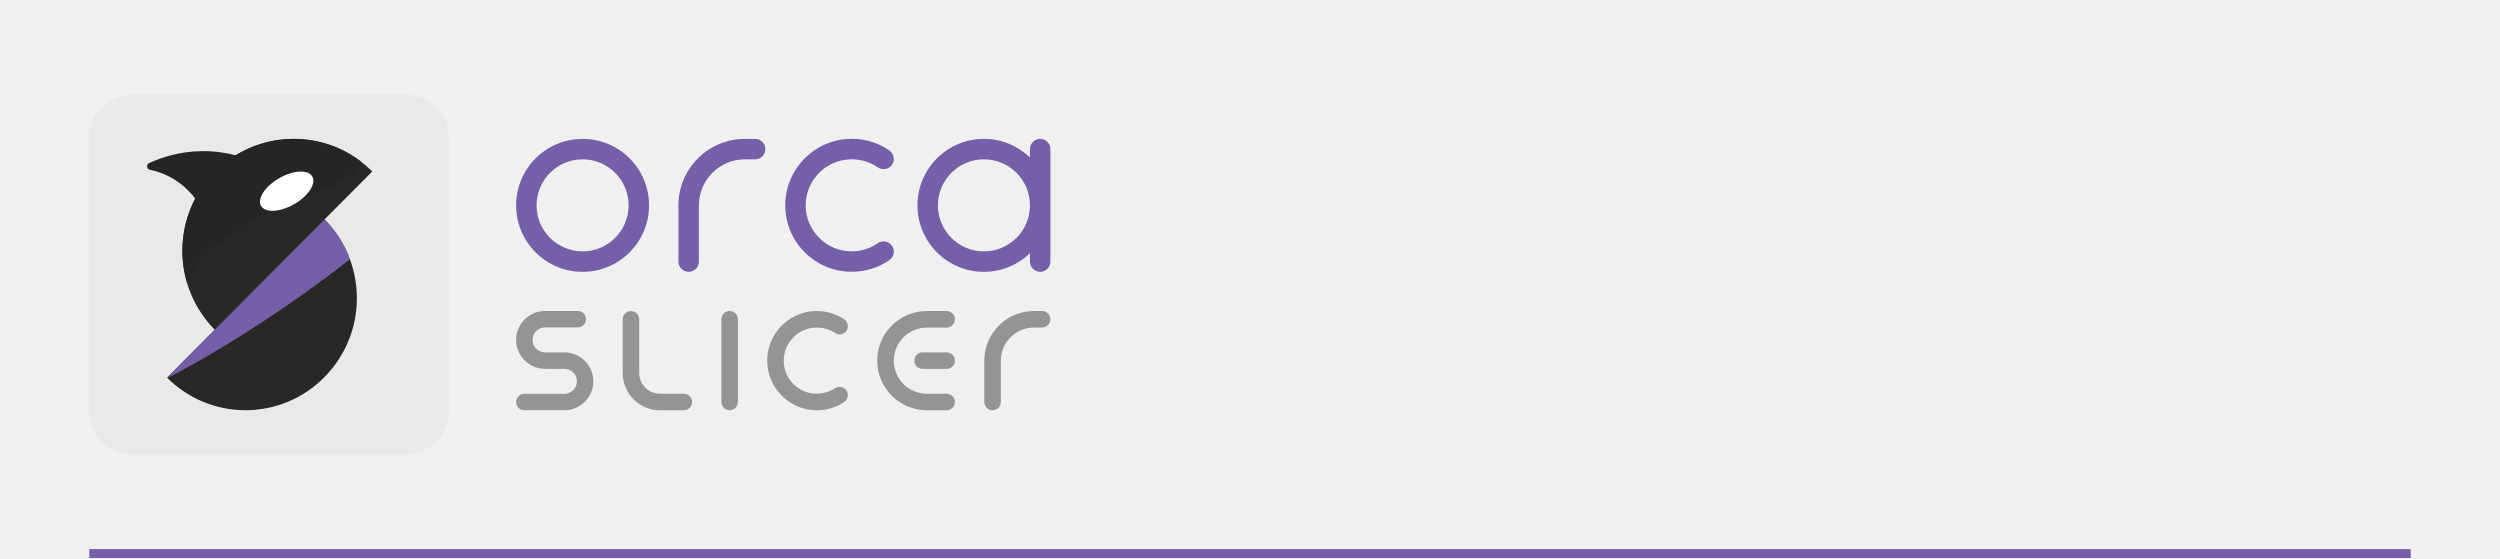
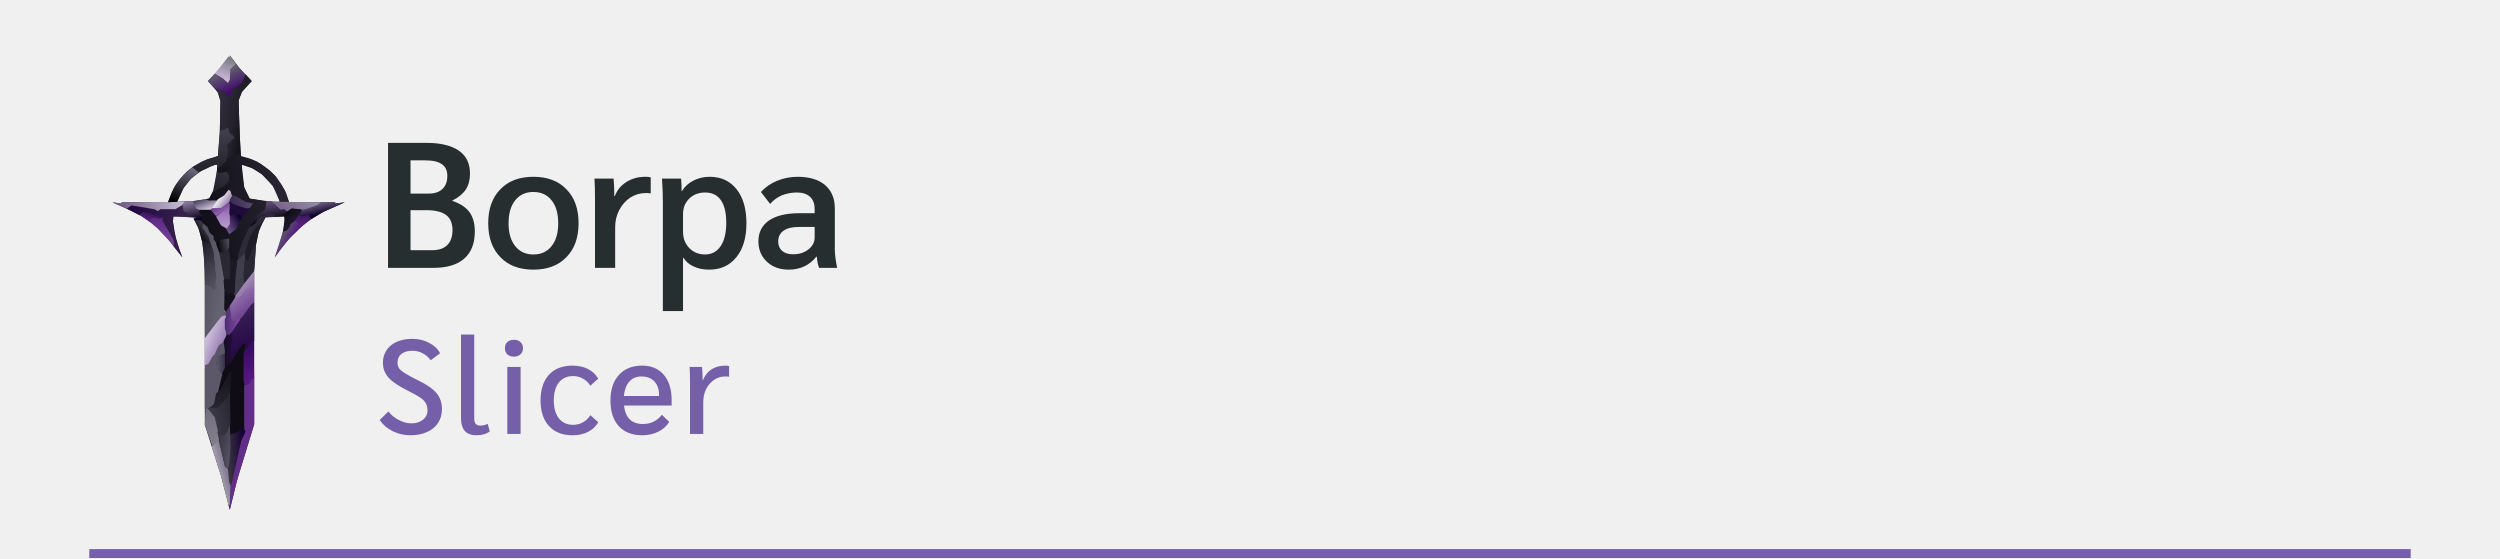
- <svg xmlns="http://www.w3.org/2000/svg" id="a" width="560" height="125" viewBox="0 0 560 125">
-   <rect id="b" x="20" y="123" width="520" height="2" style="fill:#745FA8;" />
-   <g id="c">
-     <g id="d">
-       <rect x="20" y="21.22" width="80.56" height="80.56" rx="9.64" ry="9.64" style="fill:#e9e9e9;" />
-     </g>
+ <svg xmlns="http://www.w3.org/2000/svg" width="560" height="125" viewBox="0 0 560 125">
+   <defs>
+     <linearGradient id="b0" gradientUnits="userSpaceOnUse" x1="546" y1="460" x2="301" y2="486">
+       <stop offset="0" style="stop-color:#282531" />
+       <stop offset="1" style="stop-color:#110F18" />
+     </linearGradient>
+     <linearGradient id="b1" gradientUnits="userSpaceOnUse" x1="365" y1="765" x2="284" y2="753">
+       <stop offset="0" style="stop-color:#666372" />
+       <stop offset="1" style="stop-color:#545260" />
+     </linearGradient>
+     <linearGradient id="b2" gradientUnits="userSpaceOnUse" x1="344" y1="156" x2="422" y2="169">
+       <stop offset="0" style="stop-color:#312C3C" />
+       <stop offset="1" style="stop-color:#1F1D26" />
+     </linearGradient>
+     <linearGradient id="b3" gradientUnits="userSpaceOnUse" x1="403" y1="833" x2="445" y2="938">
+       <stop offset="0" style="stop-color:#371E53" />
+       <stop offset="1" style="stop-color:#270947" />
+     </linearGradient>
+     <linearGradient id="b4" gradientUnits="userSpaceOnUse" x1="237" y1="527" x2="68" y2="528">
+       <stop offset="0" style="stop-color:#37234C" />
+       <stop offset="1" style="stop-color:#230742" />
+     </linearGradient>
+     <linearGradient id="b5" gradientUnits="userSpaceOnUse" x1="342" y1="370" x2="342" y2="248">
+       <stop offset="0" style="stop-color:#25242D" />
+       <stop offset="1" style="stop-color:#403E4B" />
+     </linearGradient>
+     <linearGradient id="b6" gradientUnits="userSpaceOnUse" x1="311" y1="905" x2="355" y2="923">
+       <stop offset="0" style="stop-color:#CABCD8" />
+       <stop offset="1" style="stop-color:#9F82B8" />
+     </linearGradient>
+     <linearGradient id="b7" gradientUnits="userSpaceOnUse" x1="363" y1="58" x2="390" y2="119">
+       <stop offset="0" style="stop-color:#625C70" />
+       <stop offset="1" style="stop-color:#410B6B" />
+     </linearGradient>
+     <linearGradient id="b8" gradientUnits="userSpaceOnUse" x1="404" y1="783" x2="435" y2="824">
+       <stop offset="0" style="stop-color:#8E6BAA" />
+       <stop offset="1" style="stop-color:#704791" />
+     </linearGradient>
+     <linearGradient id="b9" gradientUnits="userSpaceOnUse" x1="327" y1="1165" x2="388" y2="1153">
+       <stop offset="0" style="stop-color:#3A3845" />
+       <stop offset="1" style="stop-color:#2A2833" />
+     </linearGradient>
+     <linearGradient id="b10" gradientUnits="userSpaceOnUse" x1="371" y1="1277" x2="427" y2="1272">
+       <stop offset="0" style="stop-color:#393542" />
+       <stop offset="1" style="stop-color:#170035" />
+     </linearGradient>
+     <linearGradient id="b11" gradientUnits="userSpaceOnUse" x1="345" y1="1332" x2="367" y2="1326">
+       <stop offset="0" style="stop-color:#A09BAC" />
+       <stop offset="1" style="stop-color:#837D8F" />
+     </linearGradient>
+     <linearGradient id="b12" gradientUnits="userSpaceOnUse" x1="464" y1="1039" x2="420" y2="944">
+       <stop offset="0" style="stop-color:#571982" />
+       <stop offset="1" style="stop-color:#350C60" />
+     </linearGradient>
+     <linearGradient id="b13" gradientUnits="userSpaceOnUse" x1="220" y1="467" x2="34" y2="506">
+       <stop offset="0" style="stop-color:#C0B8CE" />
+       <stop offset="1" style="stop-color:#725C88" />
+     </linearGradient>
+     <linearGradient id="b14" gradientUnits="userSpaceOnUse" x1="376" y1="273" x2="414" y2="278">
+       <stop offset="0" style="stop-color:#26242F" />
+       <stop offset="1" style="stop-color:#15141C" />
+     </linearGradient>
+     <linearGradient id="b15" gradientUnits="userSpaceOnUse" x1="250" y1="367" x2="204" y2="474">
+       <stop offset="0" style="stop-color:#6A6676" />
+       <stop offset="1" style="stop-color:#000003" />
+     </linearGradient>
+     <linearGradient id="b16" gradientUnits="userSpaceOnUse" x1="348" y1="1232" x2="291" y2="1156">
+       <stop offset="0" style="stop-color:#837E8E" />
+       <stop offset="1" style="stop-color:#74707F" />
+     </linearGradient>
+     <linearGradient id="b17" gradientUnits="userSpaceOnUse" x1="660" y1="484" x2="667" y2="515">
+       <stop offset="0" style="stop-color:#605175" />
+       <stop offset="1" style="stop-color:#0E002A" />
+     </linearGradient>
+     <linearGradient id="b18" gradientUnits="userSpaceOnUse" x1="384" y1="1260" x2="342" y2="1253">
+       <stop offset="0" style="stop-color:#54505F" />
+       <stop offset="1" style="stop-color:#373643" />
+     </linearGradient>
+     <linearGradient id="b19" gradientUnits="userSpaceOnUse" x1="614" y1="449" x2="566" y2="513">
+       <stop offset="0" style="stop-color:#9189A3" />
+       <stop offset="1" style="stop-color:#79648C" />
+     </linearGradient>
+     <linearGradient id="b20" gradientUnits="userSpaceOnUse" x1="361" y1="1128" x2="353" y2="1033">
+       <stop offset="0" style="stop-color:#272631" />
+       <stop offset="1" style="stop-color:#16141D" />
+     </linearGradient>
+     <linearGradient id="b21" gradientUnits="userSpaceOnUse" x1="341" y1="730" x2="291" y2="679">
+       <stop offset="0" style="stop-color:#52505D" />
+       <stop offset="1" style="stop-color:#383644" />
+     </linearGradient>
+     <linearGradient id="b22" gradientUnits="userSpaceOnUse" x1="504" y1="477" x2="515" y2="533">
+       <stop offset="0" style="stop-color:#5D4B73" />
+       <stop offset="1" style="stop-color:#0E0A1A" />
+     </linearGradient>
+     <linearGradient id="b23" gradientUnits="userSpaceOnUse" x1="380" y1="16" x2="358" y2="80">
+       <stop offset="0" style="stop-color:#7D7F87" />
+       <stop offset="1" style="stop-color:#C8B4D7" />
+     </linearGradient>
+     <linearGradient id="b24" gradientUnits="userSpaceOnUse" x1="582" y1="589" x2="554" y2="574">
+       <stop offset="0" style="stop-color:#591C84" />
+       <stop offset="1" style="stop-color:#5A4F6D" />
+     </linearGradient>
+     <linearGradient id="b25" gradientUnits="userSpaceOnUse" x1="253" y1="474" x2="267" y2="533">
+       <stop offset="0" style="stop-color:#89789C" />
+       <stop offset="1" style="stop-color:#09001B" />
+     </linearGradient>
+     <linearGradient id="b26" gradientUnits="userSpaceOnUse" x1="586" y1="537" x2="561" y2="512">
+       <stop offset="0" style="stop-color:#1E1A29" />
+       <stop offset="1" style="stop-color:#100C1B" />
+     </linearGradient>
+     <linearGradient id="b27" gradientUnits="userSpaceOnUse" x1="163" y1="604" x2="163" y2="528">
+       <stop offset="0" style="stop-color:#78419A" />
+       <stop offset="1" style="stop-color:#5E2B84" />
+     </linearGradient>
+     <linearGradient id="b28" gradientUnits="userSpaceOnUse" x1="388" y1="945" x2="363" y2="947">
+       <stop offset="0" style="stop-color:#210D3C" />
+       <stop offset="1" style="stop-color:#170F24" />
+     </linearGradient>
+     <linearGradient id="b29" gradientUnits="userSpaceOnUse" x1="369" y1="385" x2="333" y2="433">
+       <stop offset="0" style="stop-color:#312F3A" />
+       <stop offset="1" style="stop-color:#22202A" />
+     </linearGradient>
+     <linearGradient id="b30" gradientUnits="userSpaceOnUse" x1="407" y1="860" x2="367" y2="860">
+       <stop offset="0" style="stop-color:#7D48A0" />
+       <stop offset="1" style="stop-color:#502E73" />
+     </linearGradient>
+     <linearGradient id="b31" gradientUnits="userSpaceOnUse" x1="331" y1="658" x2="291" y2="610">
+       <stop offset="0" style="stop-color:#3B3845" />
+       <stop offset="1" style="stop-color:#212029" />
+     </linearGradient>
+     <linearGradient id="b32" gradientUnits="userSpaceOnUse" x1="305" y1="498" x2="292" y2="465">
+       <stop offset="0" style="stop-color:#C6B9D5" />
+       <stop offset="1" style="stop-color:#4B455B" />
+     </linearGradient>
+     <linearGradient id="b33" gradientUnits="userSpaceOnUse" x1="426" y1="733" x2="446" y2="752">
+       <stop offset="0" style="stop-color:#A28DB6" />
+       <stop offset="1" style="stop-color:#8F71A8" />
+     </linearGradient>
+     <linearGradient id="b34" gradientUnits="userSpaceOnUse" x1="348" y1="463" x2="371" y2="480">
+       <stop offset="0" style="stop-color:#E8E8EC" />
+       <stop offset="1" style="stop-color:#9F87B3" />
+     </linearGradient>
+     <linearGradient id="b35" gradientUnits="userSpaceOnUse" x1="369" y1="557" x2="415" y2="529">
+       <stop offset="0" style="stop-color:#6E518B" />
+       <stop offset="1" style="stop-color:#0D002D" />
+     </linearGradient>
+     <linearGradient id="b36" gradientUnits="userSpaceOnUse" x1="366" y1="554" x2="358" y2="509">
+       <stop offset="0" style="stop-color:#B59ACB" />
+       <stop offset="1" style="stop-color:#A075BB" />
+     </linearGradient>
+     <linearGradient id="b37" gradientUnits="userSpaceOnUse" x1="446" y1="474" x2="385" y2="479">
+       <stop offset="0" style="stop-color:#544669" />
+       <stop offset="1" style="stop-color:#3B2C52" />
+     </linearGradient>
+     <linearGradient id="b38" gradientUnits="userSpaceOnUse" x1="303" y1="562" x2="282" y2="577">
+       <stop offset="0" style="stop-color:#383642" />
+       <stop offset="1" style="stop-color:#121219" />
+     </linearGradient>
+     <linearGradient id="b39" gradientUnits="userSpaceOnUse" x1="379" y1="609" x2="342" y2="618">
+       <stop offset="0" style="stop-color:#504A5B" />
+       <stop offset="1" style="stop-color:#07080E" />
+     </linearGradient>
+     <linearGradient id="b40" gradientUnits="userSpaceOnUse" x1="341" y1="990" x2="364" y2="989">
+       <stop offset="0" style="stop-color:#595367" />
+       <stop offset="1" style="stop-color:#3B3549" />
+     </linearGradient>
+     <linearGradient id="b41" gradientUnits="userSpaceOnUse" x1="607" y1="554" x2="620" y2="516">
+       <stop offset="0" style="stop-color:#58237F" />
+       <stop offset="1" style="stop-color:#3E1861" />
+     </linearGradient>
+     <linearGradient id="b42" gradientUnits="userSpaceOnUse" x1="361" y1="515" x2="346" y2="488">
+       <stop offset="0" style="stop-color:#A177BB" />
+       <stop offset="1" style="stop-color:#6F3E94" />
+     </linearGradient>
+     <linearGradient id="b43" gradientUnits="userSpaceOnUse" x1="123" y1="534" x2="130" y2="508">
+       <stop offset="0" style="stop-color:#592280" />
+       <stop offset="1" style="stop-color:#311052" />
+     </linearGradient>
+   </defs>
+   <rect x="20" y="123" width="520" height="2" style="fill:#745FA8" />
+   <g transform="matrix(0.07 0 0 0.07 24.88 12)">
+     <path d="M380,6 380,12 376,10 350,46 310,88 342,124 350,152 348,254 342,328 308,338 286,348 262,362 242,378 220,402 208,418 194,444 182,476 34,476 34,480 4,476 40,492 88,514 130,542 150,560 184,596 228,652 218,626 202,570 198,538 198,522 246,522 276,526 264,528 278,554 290,594 296,638 300,696 300,1002 302,1002 300,1006 300,1188 352,1352 380,1460 400,1376 458,1186 458,698 456,694 458,692 464,610 474,562 494,524 554,522 556,538 552,562 538,614 524,652 542,626 574,588 624,540 672,510 748,476 716,480 718,476 570,476 560,446 546,420 528,394 508,374 492,362 468,346 444,336 416,328 412,266 408,150 418,124 450,88 412,48ZM418,356 426,356 450,366 466,374 488,390 504,406 518,424 532,448 540,474 526,474 488,472 444,464 426,428 420,394ZM340,356 338,386 332,426 326,444 314,464 268,472 210,474 232,430 256,400 290,374 316,362 334,356Z" style="fill:#292133;fill-rule:evenodd" />
+     <path d="M414,314 398,328 386,324 378,332 372,332 350,362 340,364 338,382 352,384 370,380 376,390 376,408 354,430 344,430 332,440 326,440 314,464 302,466 312,472 338,470 378,438 388,454 398,456 430,476 452,478 438,504 416,526 400,562 378,576 370,560 354,550 338,520 320,498 286,498 280,504 282,510 294,520 288,536 310,558 316,574 326,584 328,594 338,608 350,598 378,594 376,622 382,670 406,660 422,604 440,564 462,526 490,504 498,488 498,472 442,464 426,428 418,356 450,366 482,386 518,424 540,474 568,474 556,438 522,388 480,354 452,340 416,330Z" style="fill:url(#b0);fill-rule:evenodd" />
+     <path d="M430,926 418,932 380,990 362,1006 350,1036 340,1074 342,1082 354,1072 380,1018 380,1188 382,1220 400,1214 410,1206 428,1204 426,964Z" style="fill:#0F0C16;fill-rule:evenodd" />
+     <path d="M294,544 290,556 312,586 328,638 334,706 332,748 328,754 320,744 300,738 300,910 352,842 366,836 370,826 364,818 362,722 352,654 338,608 328,594 328,584 316,574 308,554Z" style="fill:url(#b1);fill-rule:evenodd" />
+     <path d="M458,1036 448,1042 442,1056 426,1062 426,1200 430,1210 416,1240 384,1376 380,1384 380,1424 376,1446 380,1460 408,1348 458,1186Z" style="fill:#632D8A;fill-rule:evenodd" />
+     <path d="M430,66 416,94 388,114 380,138 352,116 330,108 342,126 350,152 348,246 360,244 404,214 410,212 408,150 420,120 450,88Z" style="fill:url(#b2);fill-rule:evenodd" />
+     <path d="M458,796 446,804 386,890 388,924 384,938 382,972 386,978 422,928 430,928 428,946 432,950 446,926 458,920Z" style="fill:url(#b3);fill-rule:evenodd" />
+     <path d="M360,922 342,934 330,962 322,970 310,992 300,996 300,1138 310,1136 328,1124 342,1084 356,1026 344,1012 346,1000 336,992 342,980 340,970 366,960Z" style="fill:#5C5769;fill-rule:evenodd" />
+     <path d="M228,652 208,596 198,538 200,520 250,524 252,514 232,504 228,484 198,498 158,498 150,502 138,496 66,486 50,496 92,518 102,508 140,516 156,512 166,518 164,534 198,596 200,616Z" style="fill:url(#b4);fill-rule:evenodd" />
+     <path d="M374,236 356,246 348,246 342,328 296,344 260,364 280,380 330,356 340,354 340,366 350,362 368,344 376,310 370,294 398,268 390,258 380,254Z" style="fill:url(#b5);fill-rule:evenodd" />
+     <path d="M366,836 352,842 300,910 300,998 312,992 324,970 332,962 344,934 362,922 370,906 364,856 368,842Z" style="fill:url(#b6);fill-rule:evenodd" />
+     <path d="M400,34 382,50 380,84 374,92 332,64 310,88 330,110 362,122 378,138 382,138 390,114 418,94 430,68Z" style="fill:url(#b7);fill-rule:evenodd" />
+     <path d="M458,746 438,750 416,778 396,782 380,804 380,836 384,852 388,858 400,854 408,846 416,848 448,804 458,796Z" style="fill:url(#b8);fill-rule:evenodd" />
+     <path d="M380,1076 370,1102 346,1128 336,1134 316,1132 310,1136 332,1166 340,1206 358,1224 362,1224 372,1210 382,1184Z" style="fill:url(#b9);fill-rule:evenodd" />
+     <path d="M424,1202 410,1204 400,1214 386,1216 380,1224 378,1314 374,1328 376,1372 380,1382 386,1376 416,1240 430,1210Z" style="fill:url(#b10);fill-rule:evenodd" />
+     <path d="M344,1234 322,1258 352,1352 376,1446 380,1442 382,1382 378,1372 374,1330 364,1320Z" style="fill:url(#b11);fill-rule:evenodd" />
+     <path d="M456,918 444,926 436,946 428,948 424,964 424,1044 428,1060 438,1060 448,1050 450,1042 458,1038Z" style="fill:url(#b12);fill-rule:evenodd" />
+     <path d="M238,474 34,476 34,480 4,476 50,496 66,486 138,498 150,504 158,498 206,498 226,486Z" style="fill:url(#b13);fill-rule:evenodd" />
+     <path d="M410,212 404,212 374,236 380,254 396,268 370,294 374,304 372,334 378,334 386,326 398,328 414,316Z" style="fill:url(#b14);fill-rule:evenodd" />
+     <path d="M260,364 232,388 202,428 182,476 212,474 232,430 254,402 280,380Z" style="fill:url(#b15);fill-rule:evenodd" />
+     <path d="M302,1136 300,1188 324,1256 346,1234 342,1208 332,1164 310,1136Z" style="fill:url(#b16);fill-rule:evenodd" />
+     <path d="M748,476 714,480 718,476 670,476 662,484 630,496 610,498 600,518 612,522 630,516 640,530 684,504Z" style="fill:url(#b17);fill-rule:evenodd" />
+     <path d="M380,1186 372,1208 362,1222 354,1220 346,1210 340,1210 364,1320 374,1330 378,1314 382,1266Z" style="fill:url(#b18);fill-rule:evenodd" />
+     <path d="M428,636 404,662 392,766 396,778 426,736 424,702 430,664Z" style="fill:#403E4C;fill-rule:evenodd" />
+     <path d="M512,474 542,500 554,500 562,506 578,496 610,500 630,496 662,484 672,476Z" style="fill:url(#b19);fill-rule:evenodd" />
+     <path d="M380,1018 356,1070 336,1088 330,1120 318,1134 342,1132 372,1102 382,1076 384,1020Z" style="fill:url(#b20);fill-rule:evenodd" />
+     <path d="M298,660 300,740 320,744 328,754 334,748 332,672 330,668 318,666 308,660Z" style="fill:url(#b21);fill-rule:evenodd" />
+     <path d="M564,506 554,498 542,500 512,472 498,472 492,500 460,526 444,556 462,544 470,530 484,520 516,512 526,522 550,520Z" style="fill:url(#b22);fill-rule:evenodd" />
+     <path d="M400,660 378,672 378,720 366,720 360,724 362,752 376,770 384,764 394,766 396,764 398,710 404,668Z" style="fill:#1B1923;fill-rule:evenodd" />
+     <path d="M520,514 506,512 490,520 482,520 468,530 466,540 440,560 420,604 408,640 406,660 430,634 448,582 468,552 486,540 494,524 526,522Z" style="fill:#2E2B39;fill-rule:evenodd" />
+     <path d="M464,610 454,616 440,658 428,664 426,670 424,732 426,736 458,696Z" style="fill:#292733;fill-rule:evenodd" />
+     <path d="M380,6 380,12 376,10 332,64 358,80 374,94 380,84 382,50 400,34Z" style="fill:url(#b23);fill-rule:evenodd" />
+     <path d="M590,534 574,544 572,554 562,564 550,570 524,652 566,596 602,560 602,544Z" style="fill:url(#b24);fill-rule:evenodd" />
+     <path d="M236,474 228,484 232,504 250,514 250,524 276,524 264,528 266,532 288,536 294,520 282,510 282,500 272,496 264,472Z" style="fill:url(#b25);fill-rule:evenodd" />
+     <path d="M376,622 360,636 346,636 362,722 376,722 380,720 382,668Z" style="fill:#2A2833;fill-rule:evenodd" />
+     <path d="M608,498 578,496 550,516 550,520 554,520 556,526 550,570 562,566 572,554 574,546 590,534 610,504Z" style="fill:url(#b26);fill-rule:evenodd" />
+     <path d="M124,528 122,532 128,542 150,560 202,616 200,596 164,534 166,524 156,528 144,524Z" style="fill:url(#b27);fill-rule:evenodd" />
+     <path d="M486,538 468,552 446,582 428,636 430,664 440,658 454,620 464,610 472,572Z" style="fill:#1E1D27;fill-rule:evenodd" />
+     <path d="M386,892 378,898 370,900 360,920 364,944 364,1006 378,994 388,978 384,972 384,938 388,924 388,896Z" style="fill:url(#b28);fill-rule:evenodd" />
+     <path d="M370,378 352,382 338,380 326,442 332,442 344,432 354,430 374,412 378,402 378,390Z" style="fill:url(#b29);fill-rule:evenodd" />
+     <path d="M380,804 368,824 368,846 364,850 364,878 370,900 378,900 386,892 414,850 408,844 392,858 386,854Z" style="fill:url(#b30);fill-rule:evenodd" />
+     <path d="M292,598 298,660 306,660 318,668 330,668 328,638 316,600 314,598 306,606Z" style="fill:url(#b31);fill-rule:evenodd" />
+     <path d="M340,472 338,470 312,470 302,466 262,472 272,496 282,500 320,500Z" style="fill:url(#b32);fill-rule:evenodd" />
+     <path d="M458,696 426,736 396,778 396,784 416,778 438,752 458,748Z" style="fill:url(#b33);fill-rule:evenodd" />
+     <path d="M378,514 380,520 408,516 420,526 444,494 414,490 380,474 378,476Z" style="fill:#1F0B39;fill-rule:evenodd" />
+     <path d="M382,440 376,436 362,454 342,466 322,496 352,496 376,478 388,458Z" style="fill:url(#b34);fill-rule:evenodd" />
+     <path d="M412,516 402,514 380,520 378,546 368,560 378,578 400,562 418,526Z" style="fill:url(#b35);fill-rule:evenodd" />
+     <path d="M360,502 336,522 352,550 370,560 380,546 380,518 378,512Z" style="fill:url(#b36);fill-rule:evenodd" />
+     <path d="M380,468 380,474 392,482 434,496 444,494 454,480 430,474 394,454 388,454Z" style="fill:url(#b37);fill-rule:evenodd" />
+     <path d="M364,756 362,818 368,826 398,778 392,766 384,764 376,770Z" style="fill:#14121D;fill-rule:evenodd" />
+     <path d="M266,532 282,564 290,598 310,606 314,592 292,556 294,544 286,534Z" style="fill:url(#b38);fill-rule:evenodd" />
+     <path d="M378,592 350,596 336,608 346,636 360,636 378,622Z" style="fill:url(#b39);fill-rule:evenodd" />
+     <path d="M364,960 338,970 340,980 336,994 344,1000 344,1012 354,1026 364,1006Z" style="fill:url(#b40);fill-rule:evenodd" />
+     <path d="M632,516 612,522 600,518 588,534 602,544 602,560 640,530Z" style="fill:url(#b41);fill-rule:evenodd" />
+     <path d="M380,480 376,478 352,494 322,496 320,502 336,520 360,502 378,514Z" style="fill:url(#b42);fill-rule:evenodd" />
+     <path d="M92,516 128,542 122,532 124,528 138,526 156,528 166,518 156,510 140,516 106,506 100,508Z" style="fill:url(#b43);fill-rule:evenodd" />
  </g>
-   <g id="e">
-     <path id="f" d="M37.42,84.6c4.49,4.48,10.66,7.26,17.48,7.29,13.8.06,25.1-11.3,25.04-25.18-.03-6.86-2.79-13.06-7.25-17.57l-35.27,35.46Z" style="fill:#292826;" />
-   </g>
-   <g id="g">
-     <path id="h" d="M72.69,49.14l-35.27,35.46s.05.05.08.07c12.36-6.3,29.28-17.38,40.88-26.61-1.25-3.38-3.21-6.42-5.69-8.93" style="fill:#745FA8;" />
-   </g>
-   <g id="i">
-     <path id="j" d="M65.8,31.11c-13.77,0-24.94,11.23-24.94,25.08,0,6.9,2.77,13.14,7.25,17.68l35.27-35.46c-4.51-4.5-10.72-7.29-17.58-7.29" style="fill:#292826;" />
-   </g>
-   <g id="k">
-     <path id="l" d="M65.8,31.11c-4.77,0-9.23,1.35-13.02,3.68-2.03-.53-4.55-.96-7.44-.94-5.04.03-9.14,1.4-11.93,2.67-.69.32-.58,1.34.16,1.5,1.83.39,4.25,1.2,6.64,2.97,1.51,1.11,2.66,2.35,3.52,3.5-1.83,3.49-2.87,7.47-2.87,11.69,0,2.52.37,4.95,1.06,7.25,1.05-2.34,2.16-3.9,2.52-4.39,2.29-3.15,4.71-4.79,8.29-7.2,2.64-1.78,6.3-3.87,16.82-8.2,0,0,3.29-.93,7.7-3.55,1.76-1.05,3.1-2.03,3.52-3.58.03-.11.06-.22.08-.32-4.18-3.19-9.4-5.08-15.05-5.08" style="fill:#262523;" />
-   </g>
-   <g id="m">
-     <path id="n" d="M69.96,39.54c.91,1.62-.92,4.4-4.09,6.21-3.17,1.81-6.49,1.97-7.4.36-.91-1.62.92-4.4,4.09-6.21,3.17-1.81,6.49-1.97,7.4-.36" style="fill:#fff;" />
-   </g>
-   <path d="M163.44,69.66c-1.02,0-1.85.83-1.85,1.85v18.53c0,1.02.83,1.85,1.85,1.85s1.85-.83,1.85-1.85v-18.53c0-1.02-.83-1.85-1.85-1.85Z" style="fill:#949494;" />
-   <path d="M212.05,69.66h-4.43c-6.13,0-11.12,4.99-11.12,11.12s4.99,11.12,11.12,11.12h4.43c1.02,0,1.85-.83,1.85-1.85s-.83-1.85-1.85-1.85h-4.43c-4.09,0-7.41-3.32-7.41-7.41s3.32-7.41,7.41-7.41h4.43c1.02,0,1.85-.83,1.85-1.85s-.83-1.85-1.85-1.85Z" style="fill:#949494;" />
-   <path d="M212.05,78.93h-5.39c-1.02,0-1.85.83-1.85,1.85s.83,1.85,1.85,1.85h5.39c1.02,0,1.85-.83,1.85-1.85s-.83-1.85-1.85-1.85Z" style="fill:#949494;" />
-   <path d="M126.43,91.89h-8.97c-1.02,0-1.84-.83-1.84-1.84s.82-1.84,1.84-1.84h8.97c1.54,0,2.8-1.25,2.8-2.8s-1.25-2.79-2.8-2.79h-4.34c-3.57,0-6.48-2.91-6.48-6.48s2.91-6.48,6.48-6.48h7.34c1.02,0,1.84.83,1.84,1.84s-.82,1.84-1.84,1.84h-7.34c-1.54,0-2.8,1.25-2.8,2.8s1.25,2.79,2.8,2.79h4.34c3.57,0,6.48,2.91,6.48,6.48s-2.91,6.48-6.48,6.48Z" style="fill:#949494;" />
-   <path d="M187.05,86.96c-1.5.99-3.37,1.45-5.36,1.12-3.01-.51-5.44-2.9-6-5.89-.87-4.7,2.73-8.82,7.28-8.82,1.5,0,2.9.45,4.07,1.22.74.49,1.72.41,2.34-.22h0c.82-.82.71-2.19-.25-2.83-2.13-1.43-4.79-2.14-7.61-1.78-5.01.64-9.03,4.72-9.59,9.73-.76,6.7,4.49,12.41,11.04,12.41,2.25,0,4.34-.67,6.09-1.82.99-.65,1.16-2.04.32-2.88h0c-.63-.63-1.6-.71-2.34-.23Z" style="fill:#949494;" />
-   <path d="M153.17,88.19h-5.35c-2.55,0-4.63-2.08-4.63-4.63v-12.04c0-1.02-.83-1.85-1.85-1.85s-1.85.83-1.85,1.85v12.04c0,4.6,3.74,8.34,8.34,8.34h5.35c1.02,0,1.85-.83,1.85-1.85s-.83-1.85-1.85-1.85Z" style="fill:#949494;" />
-   <path d="M233.44,73.37h-1.85c-4.06,0-7.37,3.29-7.41,7.35v9.33c0,1.02-.83,1.85-1.85,1.85s-1.85-.83-1.85-1.85v-9.33c.04-6.1,5.01-11.05,11.11-11.05h1.85c1.02,0,1.85.83,1.85,1.85s-.83,1.85-1.85,1.85Z" style="fill:#949494;" />
-   <path d="M130.5,35.69c5.68,0,10.31,4.62,10.31,10.31s-4.62,10.31-10.31,10.31-10.31-4.62-10.31-10.31,4.62-10.31,10.31-10.31M130.5,31.11c-8.22,0-14.89,6.67-14.89,14.89s6.67,14.89,14.89,14.89,14.89-6.67,14.89-14.89-6.67-14.89-14.89-14.89h0Z" style="fill:#745FA8;" />
-   <path d="M233,31.11c-1.27,0-2.29,1.03-2.29,2.29v1.87c-2.68-2.57-6.3-4.16-10.31-4.16-8.22,0-14.89,6.67-14.89,14.89s6.67,14.89,14.89,14.89c4,0,7.63-1.59,10.31-4.16v1.87c0,1.27,1.03,2.29,2.29,2.29s2.29-1.03,2.29-2.29v-25.2c0-1.27-1.03-2.29-2.29-2.29ZM220.4,56.31c-5.68,0-10.31-4.62-10.31-10.31s4.62-10.31,10.31-10.31,10.31,4.62,10.31,10.31-4.62,10.31-10.31,10.31Z" style="fill:#745FA8;" />
-   <path d="M169.15,31.11h-2.29c-8.22,0-14.89,6.67-14.89,14.89v12.6c0,1.27,1.03,2.29,2.29,2.29s2.29-1.03,2.29-2.29v-12.6c0-5.68,4.62-10.31,10.31-10.31h0s2.29,0,2.29,0c1.27,0,2.29-1.03,2.29-2.29s-1.03-2.29-2.29-2.29Z" style="fill:#745FA8;" />
-   <path d="M196.61,54.5c-2,1.37-4.5,2.06-7.17,1.72-4.64-.59-8.37-4.38-8.9-9.03-.7-6.22,4.16-11.51,10.24-11.51,2.15,0,4.14.66,5.79,1.78.93.63,2.17.56,2.97-.24h0c1.03-1.03.84-2.72-.36-3.54-2.77-1.9-6.22-2.88-9.91-2.51-6.9.68-12.51,6.21-13.28,13.1-1.01,8.99,6.01,16.61,14.8,16.61,3.13,0,6.03-.96,8.42-2.61,1.19-.82,1.35-2.51.33-3.53h0c-.79-.79-2.01-.89-2.93-.26Z" style="fill:#745FA8;" />
+   <path transform="matrix(0.04 0 0 0.04 84 60)" d="M73 -700H286Q407 -700 470 -656Q532 -613 532 -528Q532 -475 508 -438Q484 -402 433 -377V-375Q499 -353 529 -312Q559 -271 559 -204Q559 -104 500 -52Q441 0 328 0H73ZM302 -416Q351 -416 378 -442Q405 -468 405 -515Q405 -559 375 -580Q345 -602 282 -602H199V-416ZM322 -99Q376 -99 405 -128Q434 -157 434 -211Q434 -269 398 -296Q363 -323 286 -323H199V-99ZM634 -250Q634 -371 702 -440Q769 -510 887 -510Q1005 -510 1072 -440Q1140 -371 1140 -250Q1140 -129 1072 -60Q1005 10 887 10Q769 10 702 -60Q634 -129 634 -250ZM1026 -250Q1026 -332 989 -378Q952 -425 887 -425Q822 -425 785 -378Q748 -332 748 -250Q748 -168 785 -122Q822 -75 887 -75Q952 -75 989 -122Q1026 -168 1026 -250ZM1232 -378Q1232 -463 1229 -500H1336Q1340 -461 1340 -412V-402H1343Q1362 -452 1408 -481Q1454 -510 1514 -510Q1532 -510 1544 -507V-417Q1534 -419 1517 -419Q1470 -419 1430 -394Q1391 -368 1368 -324Q1345 -280 1345 -229V0H1232ZM1612 -370Q1612 -430 1607 -500H1714Q1717 -467 1717 -430H1719Q1742 -468 1784 -489Q1825 -510 1874 -510Q1970 -510 2025 -440Q2080 -371 2080 -250Q2080 -129 2024 -60Q1968 10 1871 10Q1822 10 1784 -8Q1746 -25 1728 -56H1725V242H1612ZM1967 -253Q1967 -336 1937 -379Q1907 -422 1849 -422Q1794 -422 1760 -388Q1725 -354 1725 -301V-202Q1725 -147 1760 -111Q1795 -75 1848 -75Q1904 -75 1936 -122Q1967 -169 1967 -253ZM2147 -148Q2147 -224 2206 -265Q2266 -306 2375 -306H2462V-329Q2462 -374 2436 -398Q2410 -422 2363 -422Q2318 -422 2278 -406Q2239 -389 2213 -358L2161 -425Q2199 -466 2253 -488Q2307 -510 2367 -510Q2465 -510 2520 -464Q2575 -417 2575 -333V-103Q2575 -82 2579 -52Q2583 -23 2588 0H2487Q2478 -21 2474 -63H2472Q2414 10 2316 10Q2267 10 2228 -10Q2190 -31 2168 -67Q2147 -103 2147 -148ZM2462 -171V-229H2372Q2317 -229 2288 -208Q2258 -187 2258 -148Q2258 -114 2280 -95Q2302 -76 2342 -76Q2393 -76 2428 -104Q2462 -131 2462 -171Z" style="fill:#262E30" />
+   <path transform="matrix(0.03 0 0 0.03 84 97.2)" d="M35 -104 100 -168Q131 -128 178 -104Q226 -79 270 -79Q325 -79 358 -106Q392 -133 392 -177Q392 -207 380 -228Q369 -249 340 -270Q311 -290 255 -318Q147 -371 103 -418Q59 -466 59 -531Q59 -584 86 -625Q113 -666 163 -688Q213 -710 278 -710Q348 -710 404 -680Q461 -651 486 -602L416 -550Q392 -584 356 -602Q321 -621 280 -621Q228 -621 198 -598Q168 -574 168 -533Q168 -508 180 -490Q193 -472 226 -452Q258 -431 326 -398Q421 -352 460 -304Q500 -255 500 -185Q500 -127 471 -82Q442 -38 388 -14Q335 10 265 10Q194 10 133 -20Q72 -50 35 -104ZM642 -119V-742H741V-119Q741 -88 752 -75Q764 -62 790 -62Q811 -62 842 -75L857 -18Q818 10 757 10Q700 10 671 -22Q642 -55 642 -119ZM970 -640Q970 -669 988 -686Q1006 -703 1037 -703Q1068 -703 1086 -686Q1105 -669 1105 -640Q1105 -611 1086 -594Q1068 -577 1037 -577Q1006 -577 988 -594Q970 -611 970 -640ZM988 -500H1087V0H988ZM1236 -250Q1236 -373 1299 -442Q1362 -510 1475 -510Q1540 -510 1590 -485Q1639 -460 1667 -413L1608 -360Q1587 -394 1553 -413Q1519 -432 1479 -432Q1411 -432 1373 -384Q1335 -336 1335 -250Q1335 -165 1373 -116Q1411 -68 1479 -68Q1519 -68 1553 -87Q1587 -106 1608 -140L1667 -87Q1639 -40 1590 -15Q1540 10 1475 10Q1362 10 1299 -59Q1236 -128 1236 -250ZM2215 -212H1859Q1867 -144 1902 -109Q1938 -74 2000 -74Q2088 -74 2142 -143L2197 -90Q2168 -43 2114 -16Q2060 10 1995 10Q1883 10 1820 -58Q1758 -127 1758 -249Q1758 -371 1821 -440Q1884 -510 1994 -510Q2098 -510 2156 -442Q2215 -373 2215 -250ZM2121 -290Q2121 -355 2086 -392Q2051 -429 1990 -429Q1933 -429 1899 -391Q1865 -353 1858 -283H2121ZM2352 -378Q2352 -463 2349 -500H2442Q2446 -460 2446 -412V-402H2449Q2469 -453 2512 -482Q2556 -510 2615 -510Q2631 -510 2644 -507V-427Q2637 -429 2613 -429Q2569 -429 2532 -404Q2494 -378 2472 -334Q2451 -291 2451 -239V0H2352Z" style="fill:#745FA8" />
</svg>
